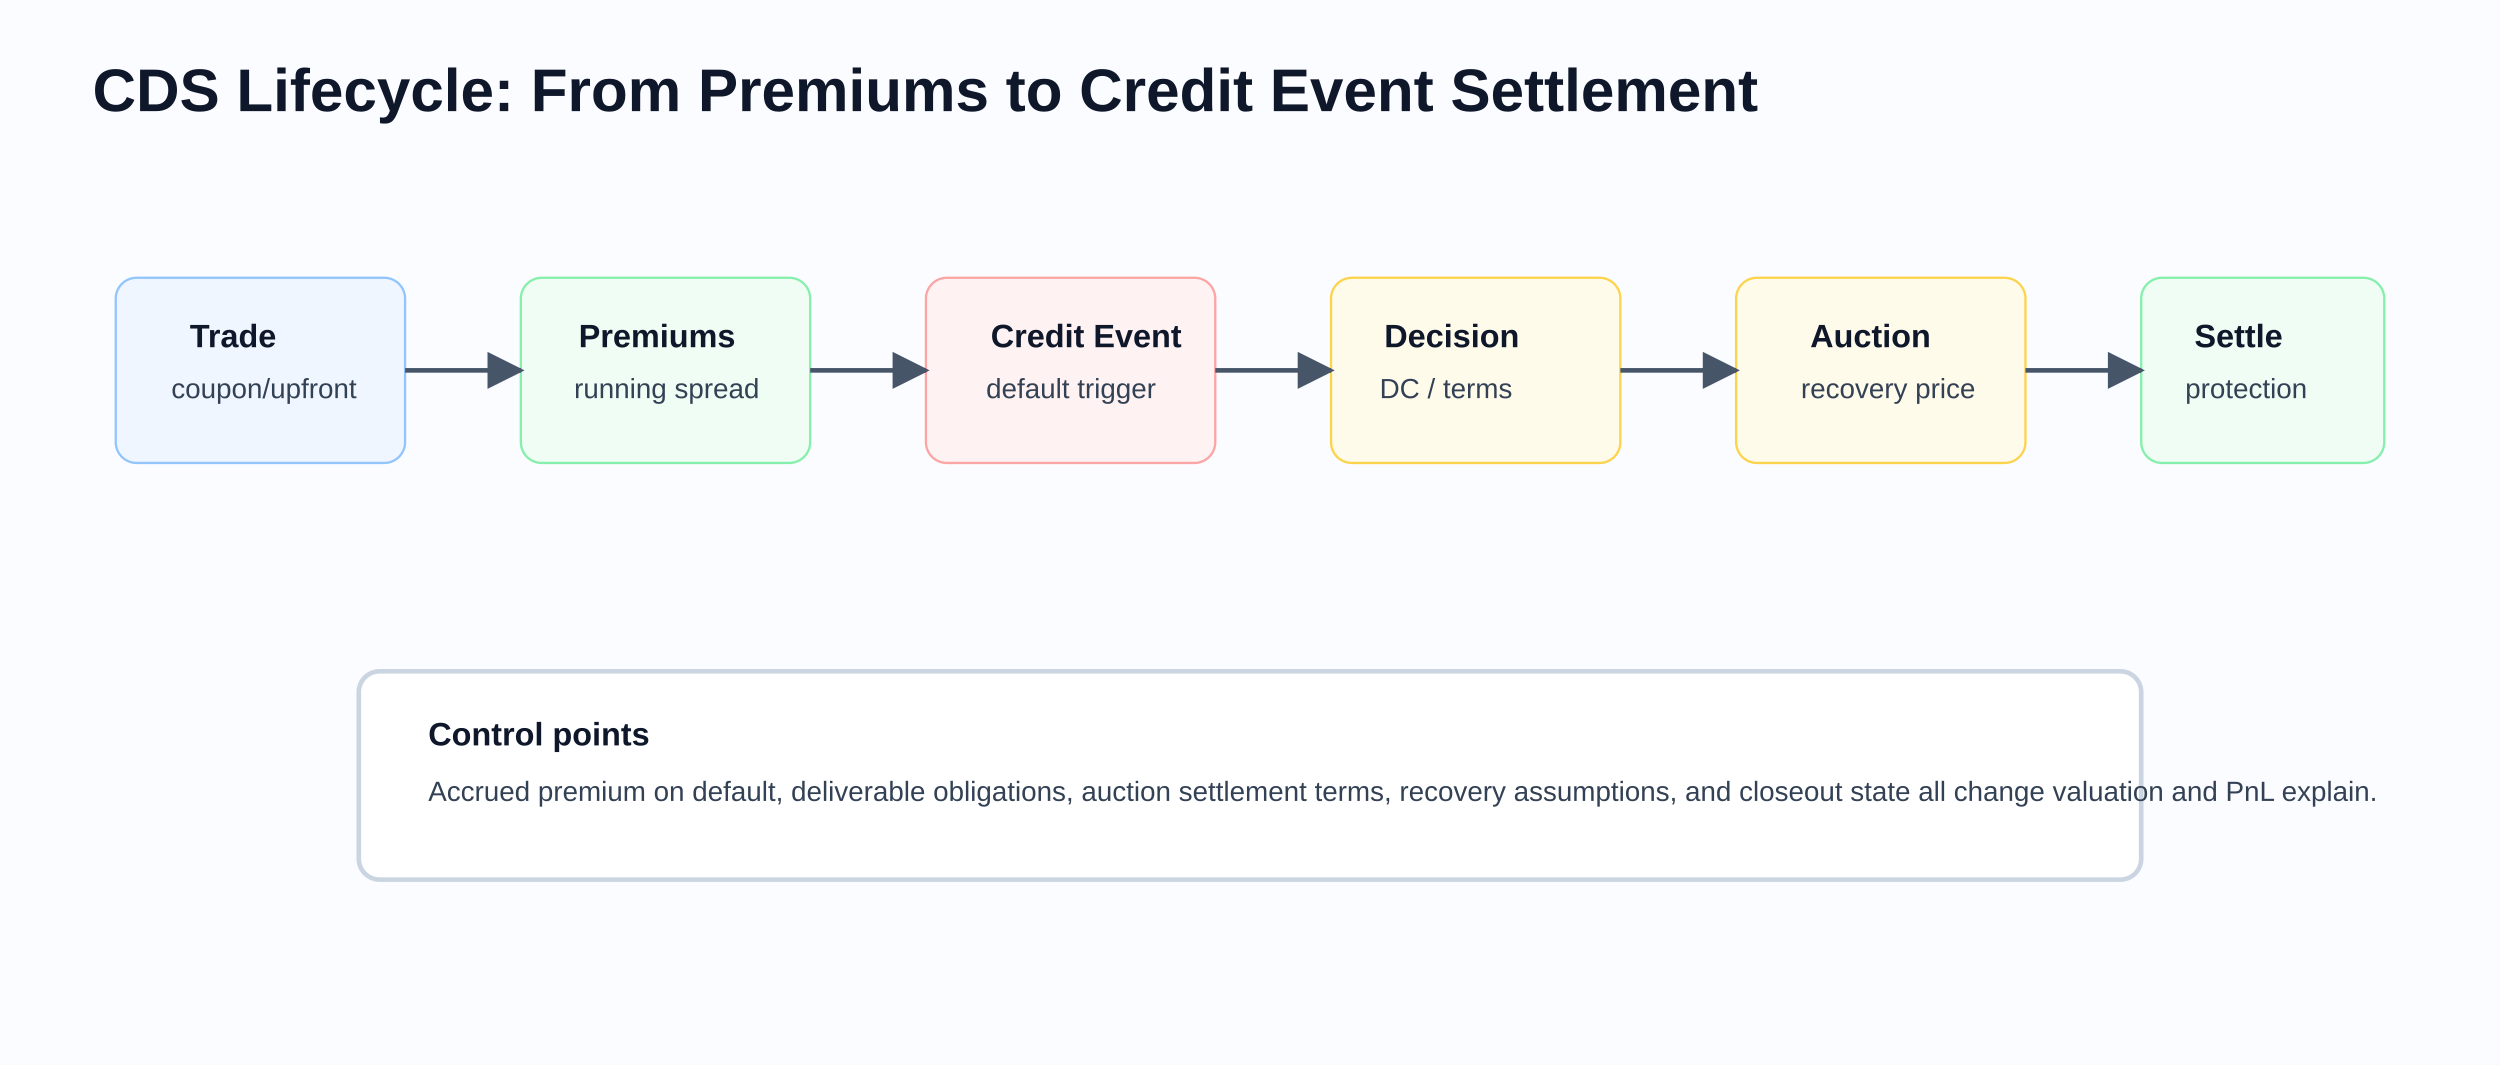
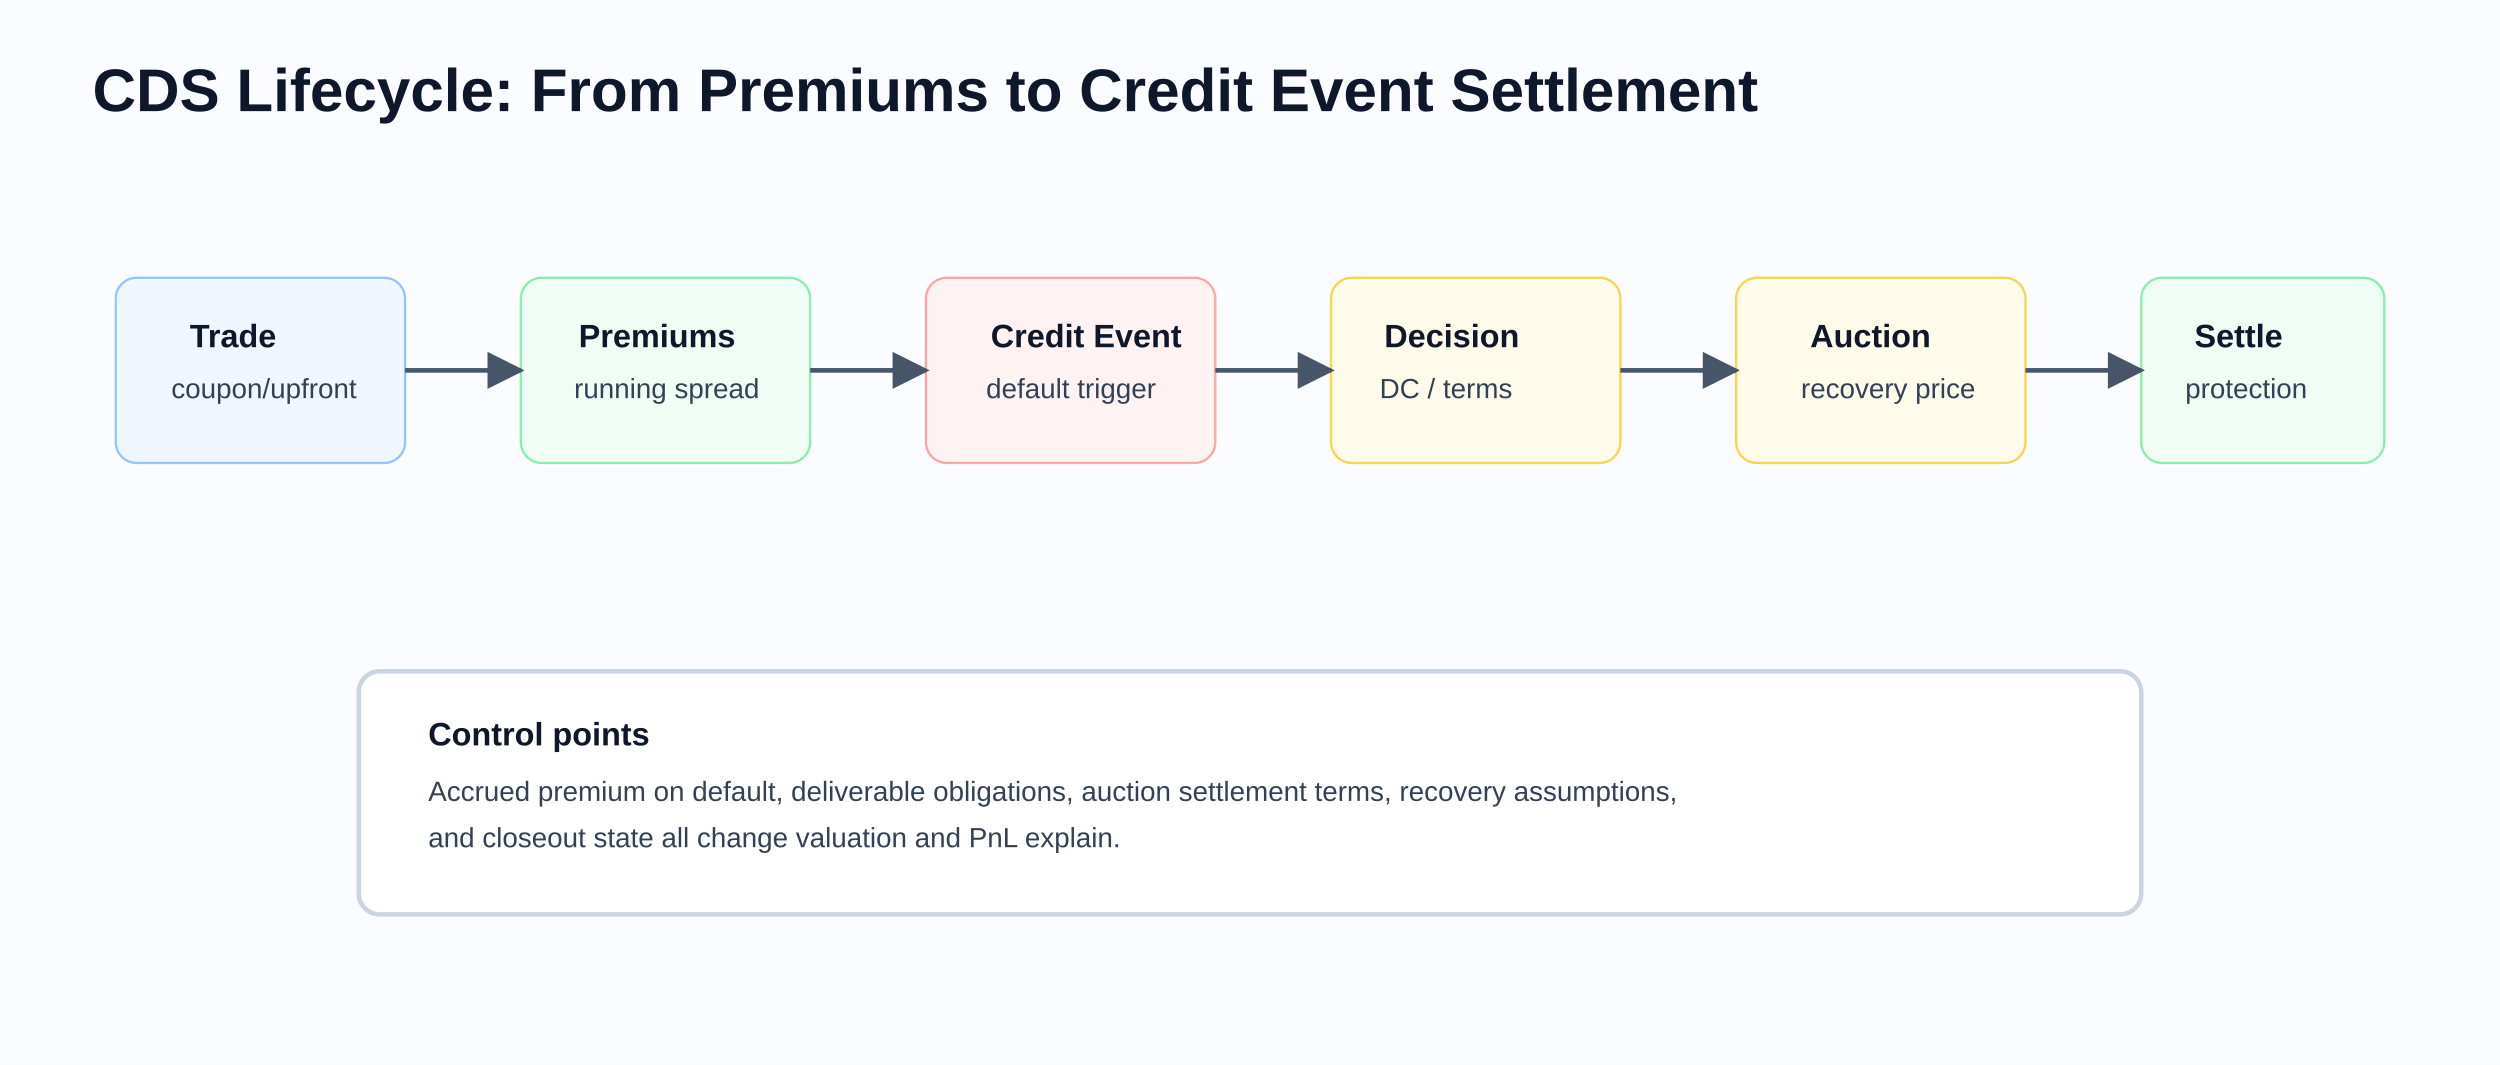
<svg xmlns="http://www.w3.org/2000/svg" width="1080" height="460" viewBox="0 0 1080 460" role="img" aria-labelledby="title desc">
  <defs>
    <style>.bg{fill:#fbfcff}.box{fill:#fff;stroke:#cbd5e1;stroke-width:2}.blue{fill:#eff6ff;stroke:#93c5fd}.green{fill:#f0fdf4;stroke:#86efac}.amber{fill:#fffbeb;stroke:#fcd34d}.red{fill:#fef2f2;stroke:#fca5a5}.title{font:bold 26px Arial,sans-serif;fill:#0f172a}.h{font:bold 14px Arial,sans-serif;fill:#0f172a}.txt{font:12px Arial,sans-serif;fill:#334155}.arrow{stroke:#475569;stroke-width:2;fill:none;marker-end:url(#a)}</style>
    <marker id="a" viewBox="0 0 10 10" refX="9" refY="5" markerWidth="8" markerHeight="8" orient="auto">
      <path d="M0 0L10 5L0 10z" fill="#475569" />
    </marker>
  </defs>
  <rect class="bg" width="1080" height="460" />
  <text class="title" x="40" y="48">CDS Lifecycle: From Premiums to Credit Event Settlement</text>
  <rect class="blue" x="50" y="120" width="125" height="80" rx="9" />
  <text class="h" x="82" y="150">Trade</text>
  <text class="txt" x="74" y="172">coupon/upfront</text>
  <rect class="green" x="225" y="120" width="125" height="80" rx="9" />
  <text class="h" x="250" y="150">Premiums</text>
  <text class="txt" x="248" y="172">running spread</text>
  <rect class="red" x="400" y="120" width="125" height="80" rx="9" />
  <text class="h" x="428" y="150">Credit Event</text>
  <text class="txt" x="426" y="172">default trigger</text>
  <rect class="amber" x="575" y="120" width="125" height="80" rx="9" />
  <text class="h" x="598" y="150">Decision</text>
  <text class="txt" x="596" y="172">DC / terms</text>
  <rect class="amber" x="750" y="120" width="125" height="80" rx="9" />
  <text class="h" x="782" y="150">Auction</text>
  <text class="txt" x="778" y="172">recovery price</text>
  <rect class="green" x="925" y="120" width="105" height="80" rx="9" />
  <text class="h" x="948" y="150">Settle</text>
  <text class="txt" x="944" y="172">protection</text>
  <path class="arrow" d="M175 160H225" />
  <path class="arrow" d="M350 160H400" />
  <path class="arrow" d="M525 160H575" />
  <path class="arrow" d="M700 160H750" />
  <path class="arrow" d="M875 160H925" />
-   <rect class="box" x="155" y="290" width="770" height="90" rx="9" />
+   <rect class="box" x="155" y="290" width="770" height="105" rx="9" />
  <text class="h" x="185" y="322">Control points</text>
-   <text class="txt" x="185" y="346">Accrued premium on default, deliverable obligations, auction settlement terms, recovery assumptions, and closeout state all change valuation and PnL explain.</text>
+   <text class="txt" x="185" y="346">Accrued premium on default, deliverable obligations, auction settlement terms, recovery assumptions,</text>
+   <text class="txt" x="185" y="366">and closeout state all change valuation and PnL explain.</text>
</svg>
